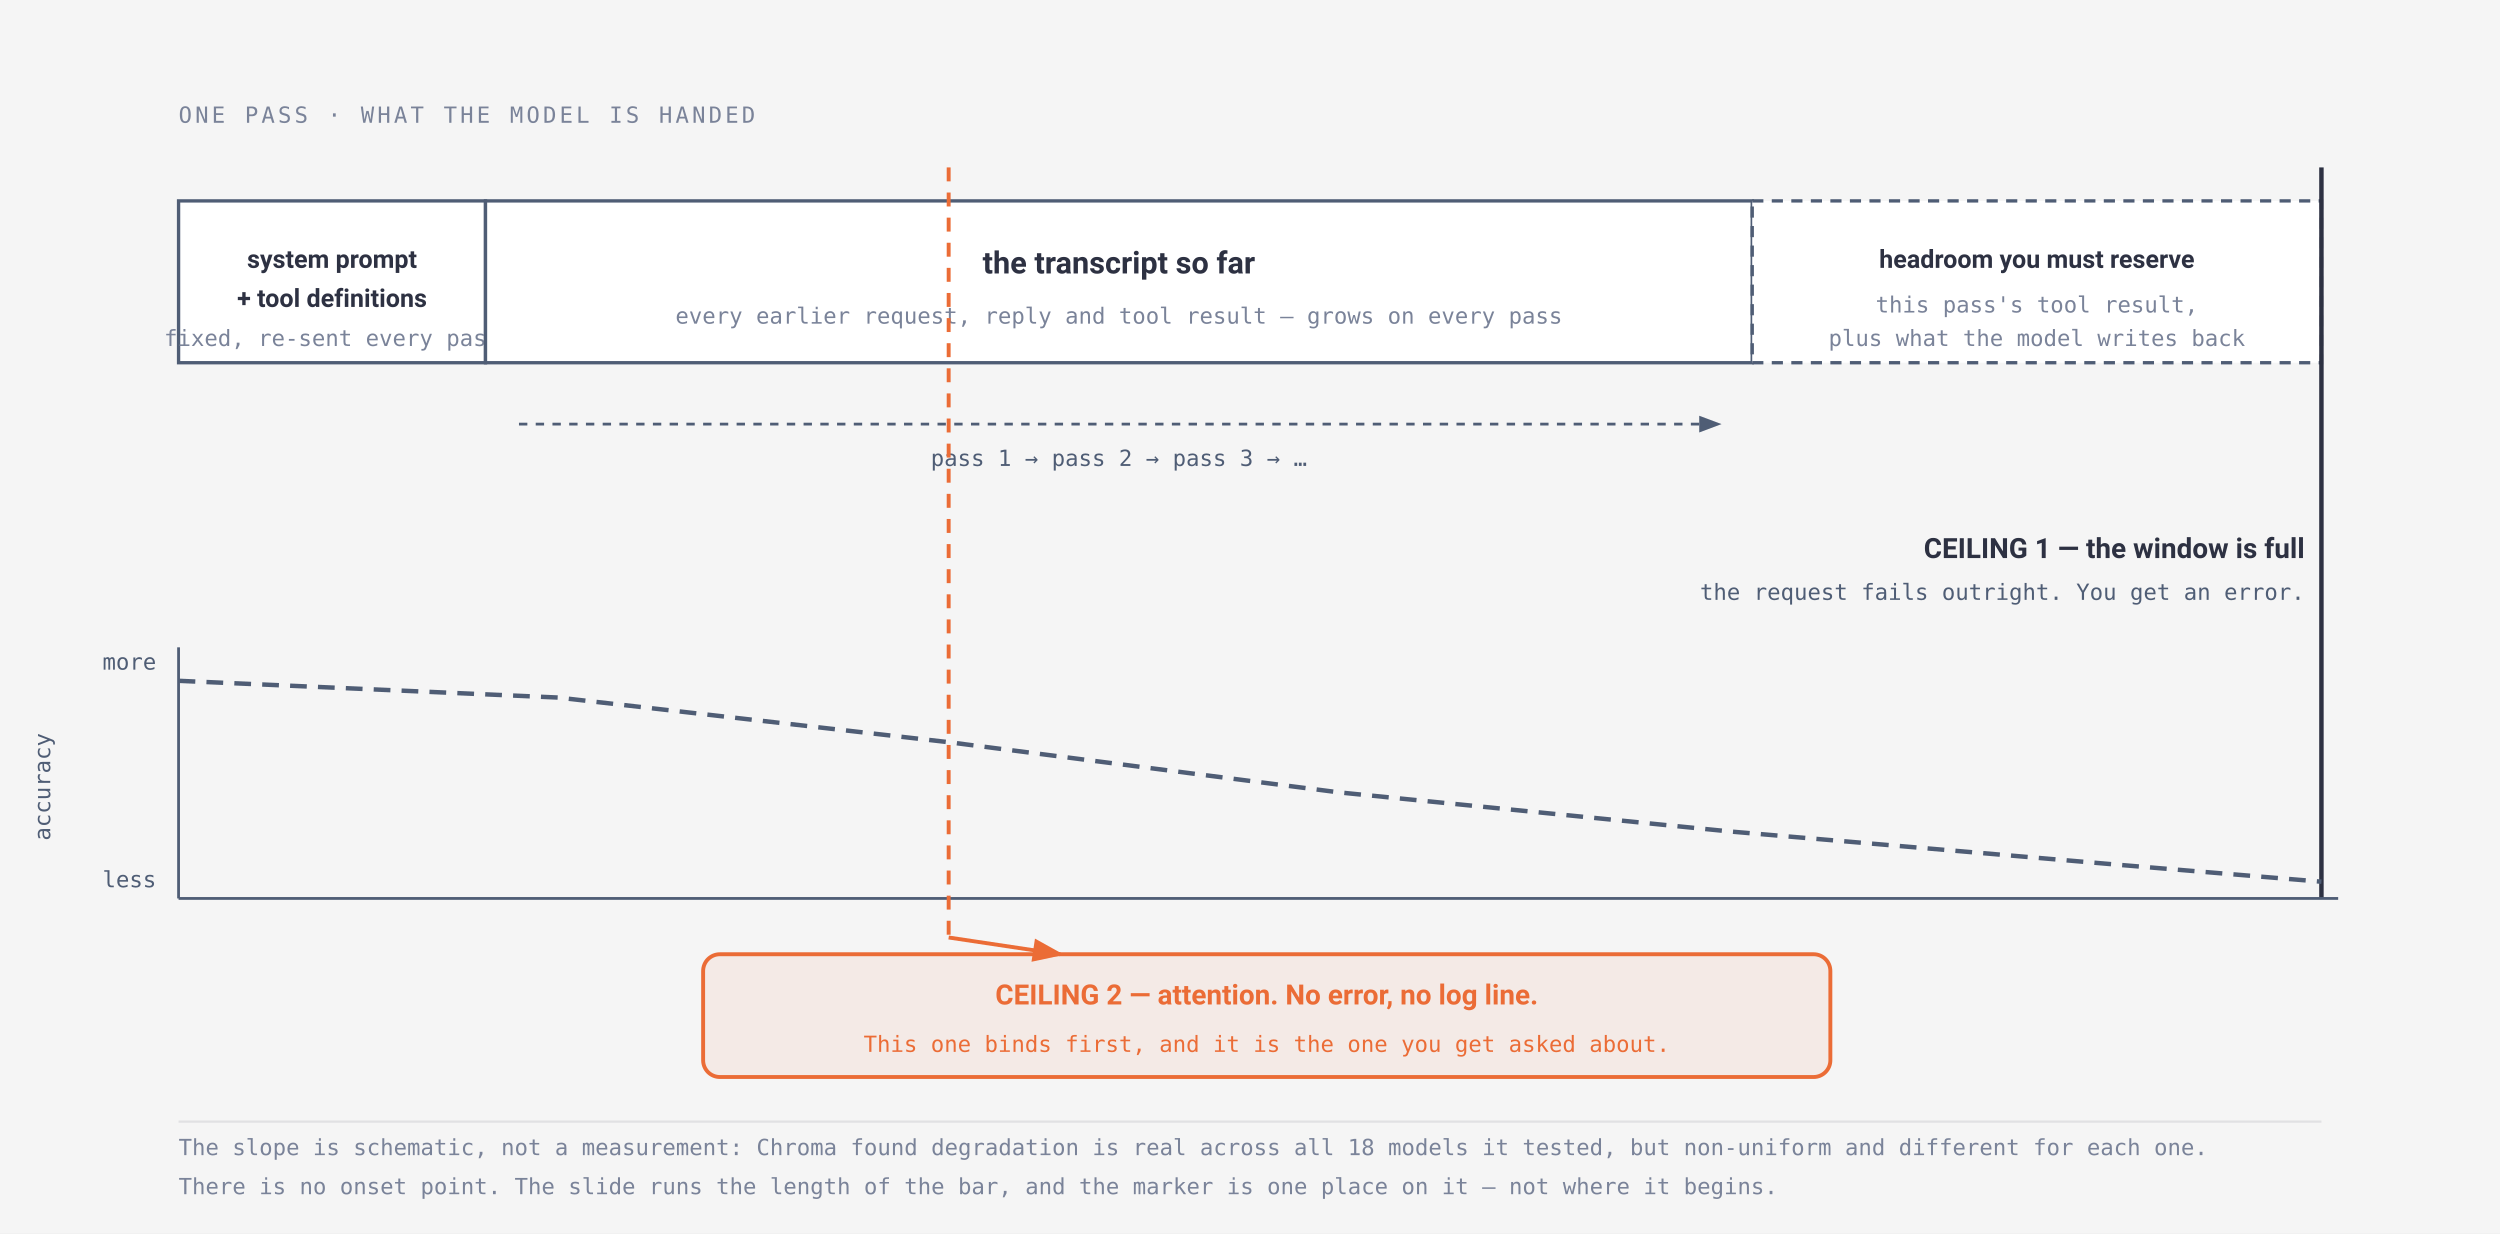
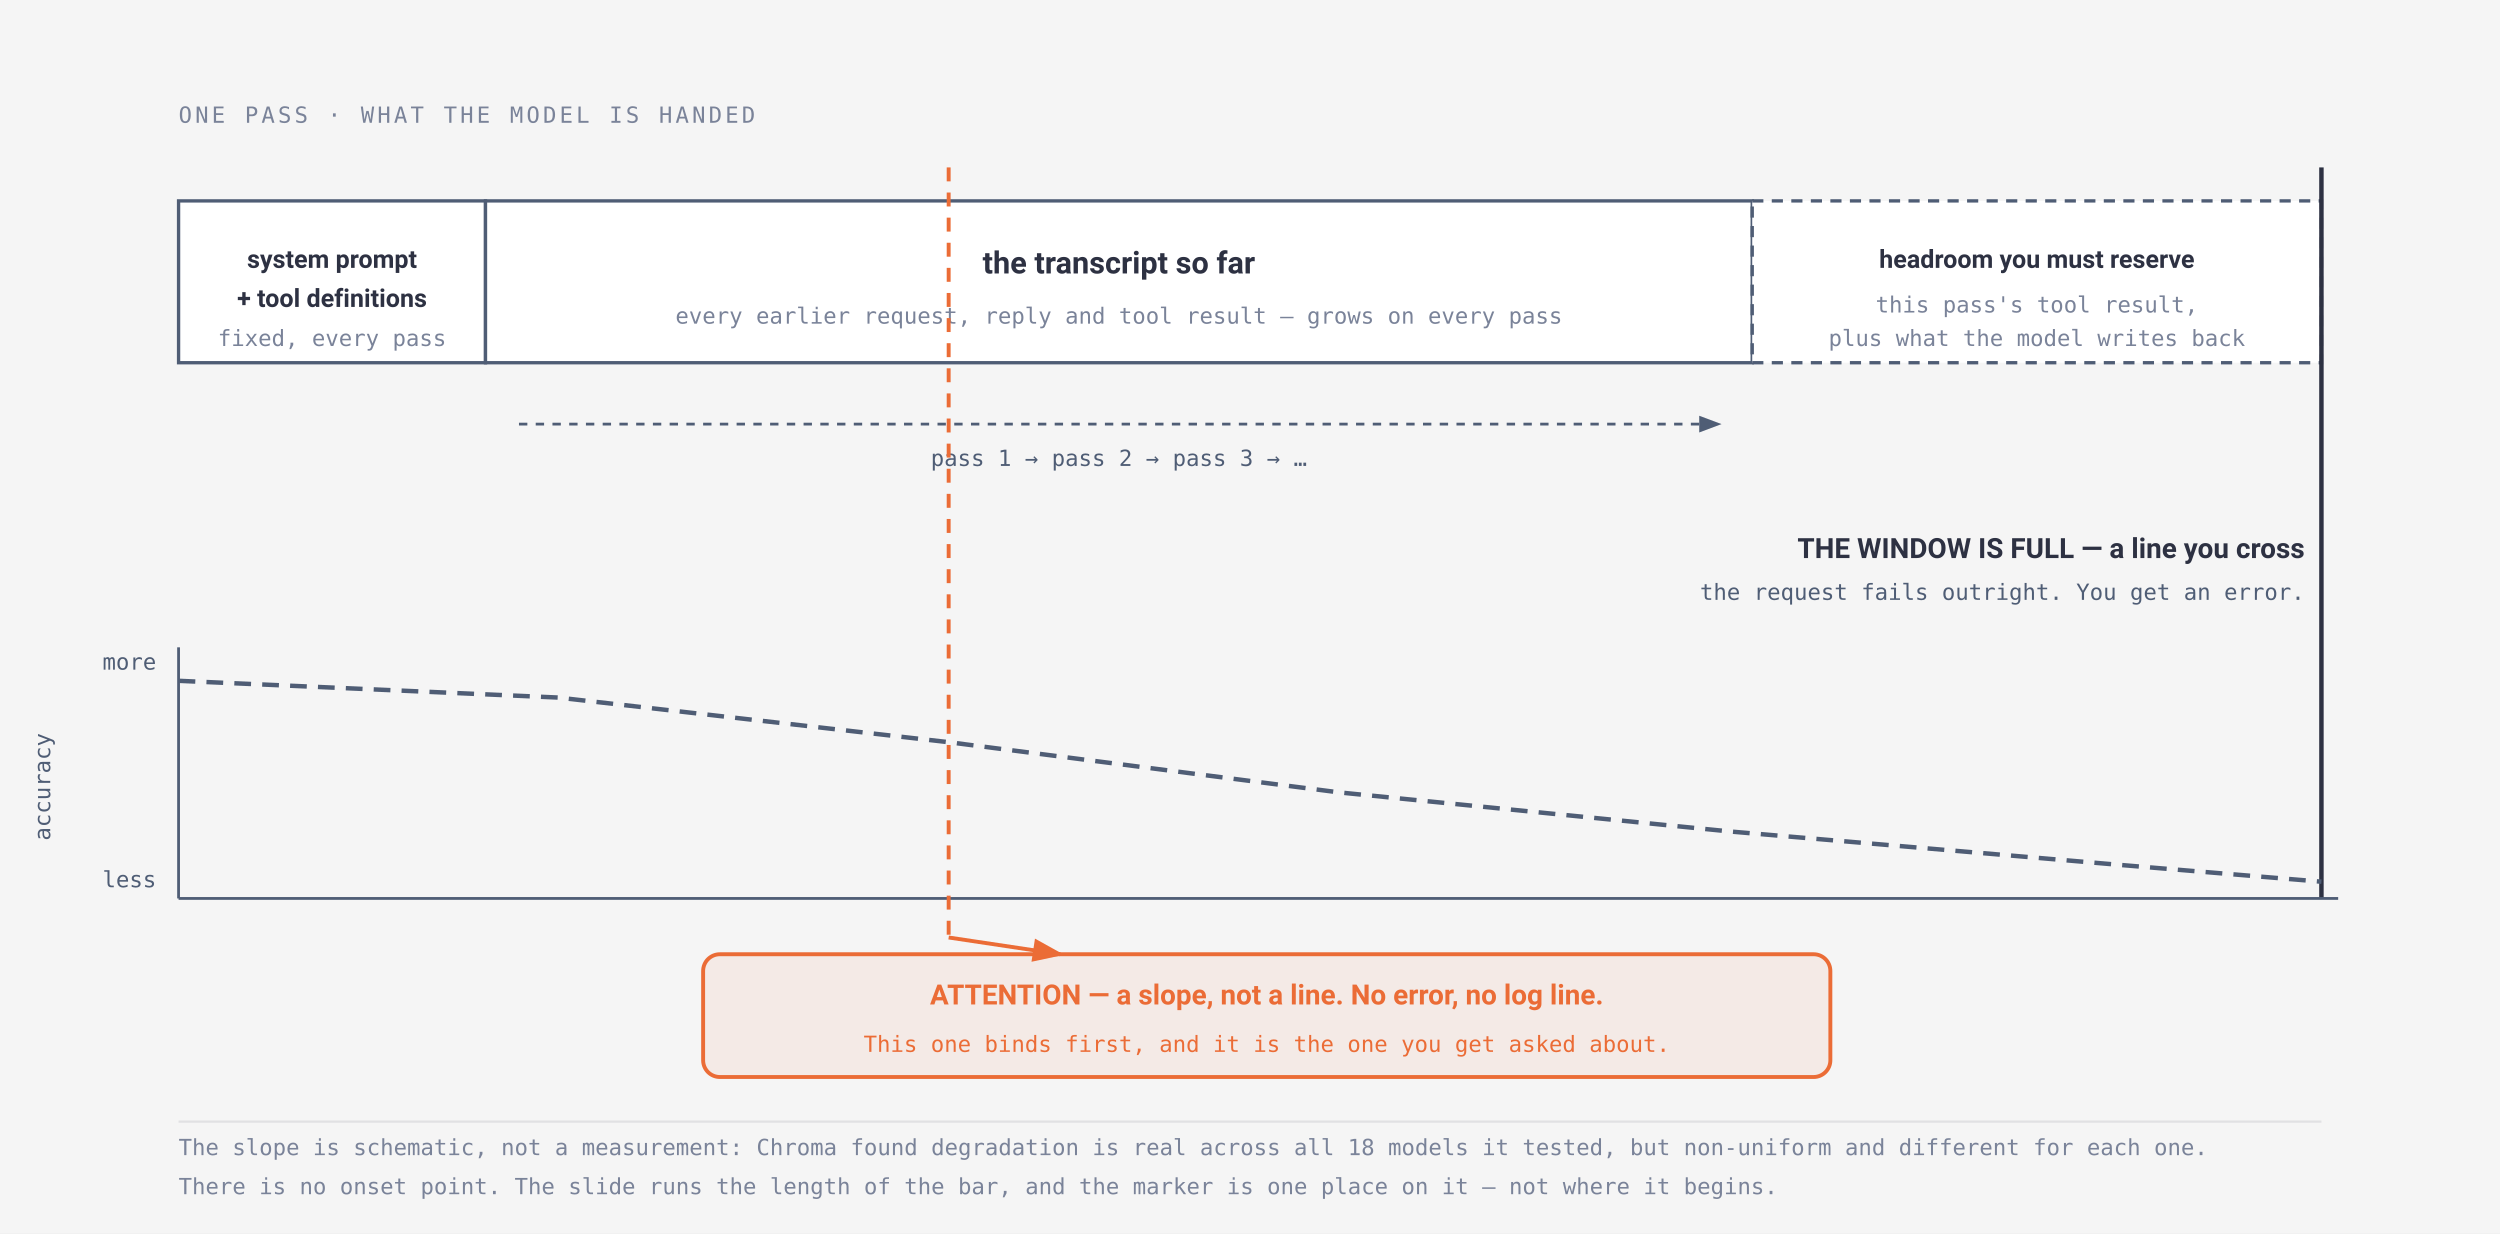
<svg xmlns="http://www.w3.org/2000/svg" viewBox="0 0 896 442" width="896" height="442" role="img" aria-labelledby="tcTitle tcDesc">
  <rect x="0" y="0" width="896" height="442" fill="#f5f5f5" />
  <defs>
    <marker id="tcArw" markerWidth="8" markerHeight="6" refX="7" refY="3" orient="auto">
      <polygon points="0 0, 8 3, 0 6" fill="#4f5d75" />
    </marker>
    <marker id="tcArwA" markerWidth="8" markerHeight="6" refX="7" refY="3" orient="auto">
      <polygon points="0 0, 8 3, 0 6" fill="#eb6c36" />
    </marker>
  </defs>
  <text x="64" y="44" fill="#7a8399" font-size="8" font-family="ui-monospace, SFMono-Regular, Menlo, monospace" letter-spacing="0.14em">ONE PASS · WHAT THE MODEL IS HANDED</text>
  <rect x="64" y="72" width="110" height="58" fill="#ffffff" stroke="#4f5d75" stroke-width="1.2" />
  <text x="119" y="96" fill="#2d3142" font-size="9" font-weight="600" font-family="ui-sans-serif, system-ui, -apple-system, Segoe UI, Roboto, sans-serif" text-anchor="middle">system prompt</text>
  <text x="119" y="110" fill="#2d3142" font-size="9" font-weight="600" font-family="ui-sans-serif, system-ui, -apple-system, Segoe UI, Roboto, sans-serif" text-anchor="middle">+ tool definitions</text>
-   <text x="119" y="124" fill="#7a8399" font-size="8" font-family="ui-monospace, SFMono-Regular, Menlo, monospace" text-anchor="middle">fixed, re-sent every pass</text>
+   <text x="119" y="124" fill="#7a8399" font-size="8" font-family="ui-monospace, SFMono-Regular, Menlo, monospace" text-anchor="middle">fixed, every pass</text>
  <rect x="174" y="72" width="454" height="58" fill="#ffffff" stroke="#4f5d75" stroke-width="1.2" />
  <text x="401" y="98" fill="#2d3142" font-size="11" font-weight="600" font-family="ui-sans-serif, system-ui, -apple-system, Segoe UI, Roboto, sans-serif" text-anchor="middle">the transcript so far</text>
  <text x="401" y="116" fill="#7a8399" font-size="8" font-family="ui-monospace, SFMono-Regular, Menlo, monospace" text-anchor="middle">every earlier request, reply and tool result — grows on every pass</text>
  <rect x="628" y="72" width="204" height="58" fill="#ffffff" stroke="#4f5d75" stroke-width="1.2" stroke-dasharray="4 3" />
  <text x="730" y="96" fill="#2d3142" font-size="9" font-weight="600" font-family="ui-sans-serif, system-ui, -apple-system, Segoe UI, Roboto, sans-serif" text-anchor="middle">headroom you must reserve</text>
  <text x="730" y="112" fill="#7a8399" font-size="8" font-family="ui-monospace, SFMono-Regular, Menlo, monospace" text-anchor="middle">this pass's tool result,</text>
  <text x="730" y="124" fill="#7a8399" font-size="8" font-family="ui-monospace, SFMono-Regular, Menlo, monospace" text-anchor="middle">plus what the model writes back</text>
  <line x1="186" y1="152" x2="616" y2="152" stroke="#4f5d75" stroke-width="1" stroke-dasharray="3 3" marker-end="url(#tcArw)" />
  <text x="401" y="167" fill="#4f5d75" font-size="8" font-family="ui-monospace, SFMono-Regular, Menlo, monospace" text-anchor="middle">pass 1 → pass 2 → pass 3 → …</text>
  <line x1="832" y1="60" x2="832" y2="322" stroke="#2d3142" stroke-width="1.6" />
-   <text x="826" y="200" fill="#2d3142" font-size="10" font-weight="600" font-family="ui-sans-serif, system-ui, -apple-system, Segoe UI, Roboto, sans-serif" text-anchor="end">CEILING 1 — the window is full</text>
+   <text x="826" y="200" fill="#2d3142" font-size="10" font-weight="600" font-family="ui-sans-serif, system-ui, -apple-system, Segoe UI, Roboto, sans-serif" text-anchor="end">THE WINDOW IS FULL — a line you cross</text>
  <text x="826" y="215" fill="#4f5d75" font-size="8" font-family="ui-monospace, SFMono-Regular, Menlo, monospace" text-anchor="end">the request fails outright. You get an error.</text>
  <line x1="64" y1="322" x2="838" y2="322" stroke="#4f5d75" stroke-width="1" />
  <line x1="64" y1="232" x2="64" y2="322" stroke="#4f5d75" stroke-width="1" />
  <text x="56" y="240" fill="#4f5d75" font-size="8" font-family="ui-monospace, SFMono-Regular, Menlo, monospace" text-anchor="end">more</text>
  <text x="56" y="318" fill="#4f5d75" font-size="8" font-family="ui-monospace, SFMono-Regular, Menlo, monospace" text-anchor="end">less</text>
  <text x="18" y="282" fill="#4f5d75" font-size="8" font-family="ui-monospace, SFMono-Regular, Menlo, monospace" text-anchor="middle" transform="rotate(-90 18 282)">accuracy</text>
  <polyline points="64,244 200,250 340,266 480,284 620,298 760,310 832,316" fill="none" stroke="#4f5d75" stroke-width="1.6" stroke-dasharray="6 4" />
  <line x1="340" y1="60" x2="340" y2="336" stroke="#eb6c36" stroke-width="1.4" stroke-dasharray="5 4" />
  <rect x="252" y="342" width="404" height="44" rx="6" fill="rgba(235,108,54,0.08)" stroke="#eb6c36" stroke-width="1.4" />
-   <text x="454" y="360" fill="#eb6c36" font-size="10" font-weight="600" font-family="ui-sans-serif, system-ui, -apple-system, Segoe UI, Roboto, sans-serif" text-anchor="middle">CEILING 2 — attention. No error, no log line.</text>
+   <text x="454" y="360" fill="#eb6c36" font-size="10" font-weight="600" font-family="ui-sans-serif, system-ui, -apple-system, Segoe UI, Roboto, sans-serif" text-anchor="middle">ATTENTION — a slope, not a line. No error, no log line.</text>
  <text x="454" y="377" fill="#eb6c36" font-size="8" font-family="ui-monospace, SFMono-Regular, Menlo, monospace" text-anchor="middle">This one binds first, and it is the one you get asked about.</text>
  <line x1="340" y1="336" x2="380" y2="342" stroke="#eb6c36" stroke-width="1.4" marker-end="url(#tcArwA)" />
  <line x1="64" y1="402" x2="832" y2="402" stroke="rgba(45,49,66,0.10)" stroke-width="0.8" />
  <text x="64" y="414" fill="#7a8399" font-size="8" font-family="ui-monospace, SFMono-Regular, Menlo, monospace">The slope is schematic, not a measurement: Chroma found degradation is real across all 18 models it tested, but non-uniform and different for each one.</text>
  <text x="64" y="428" fill="#7a8399" font-size="8" font-family="ui-monospace, SFMono-Regular, Menlo, monospace">There is no onset point. The slide runs the length of the bar, and the marker is one place on it — not where it begins.</text>
</svg>
